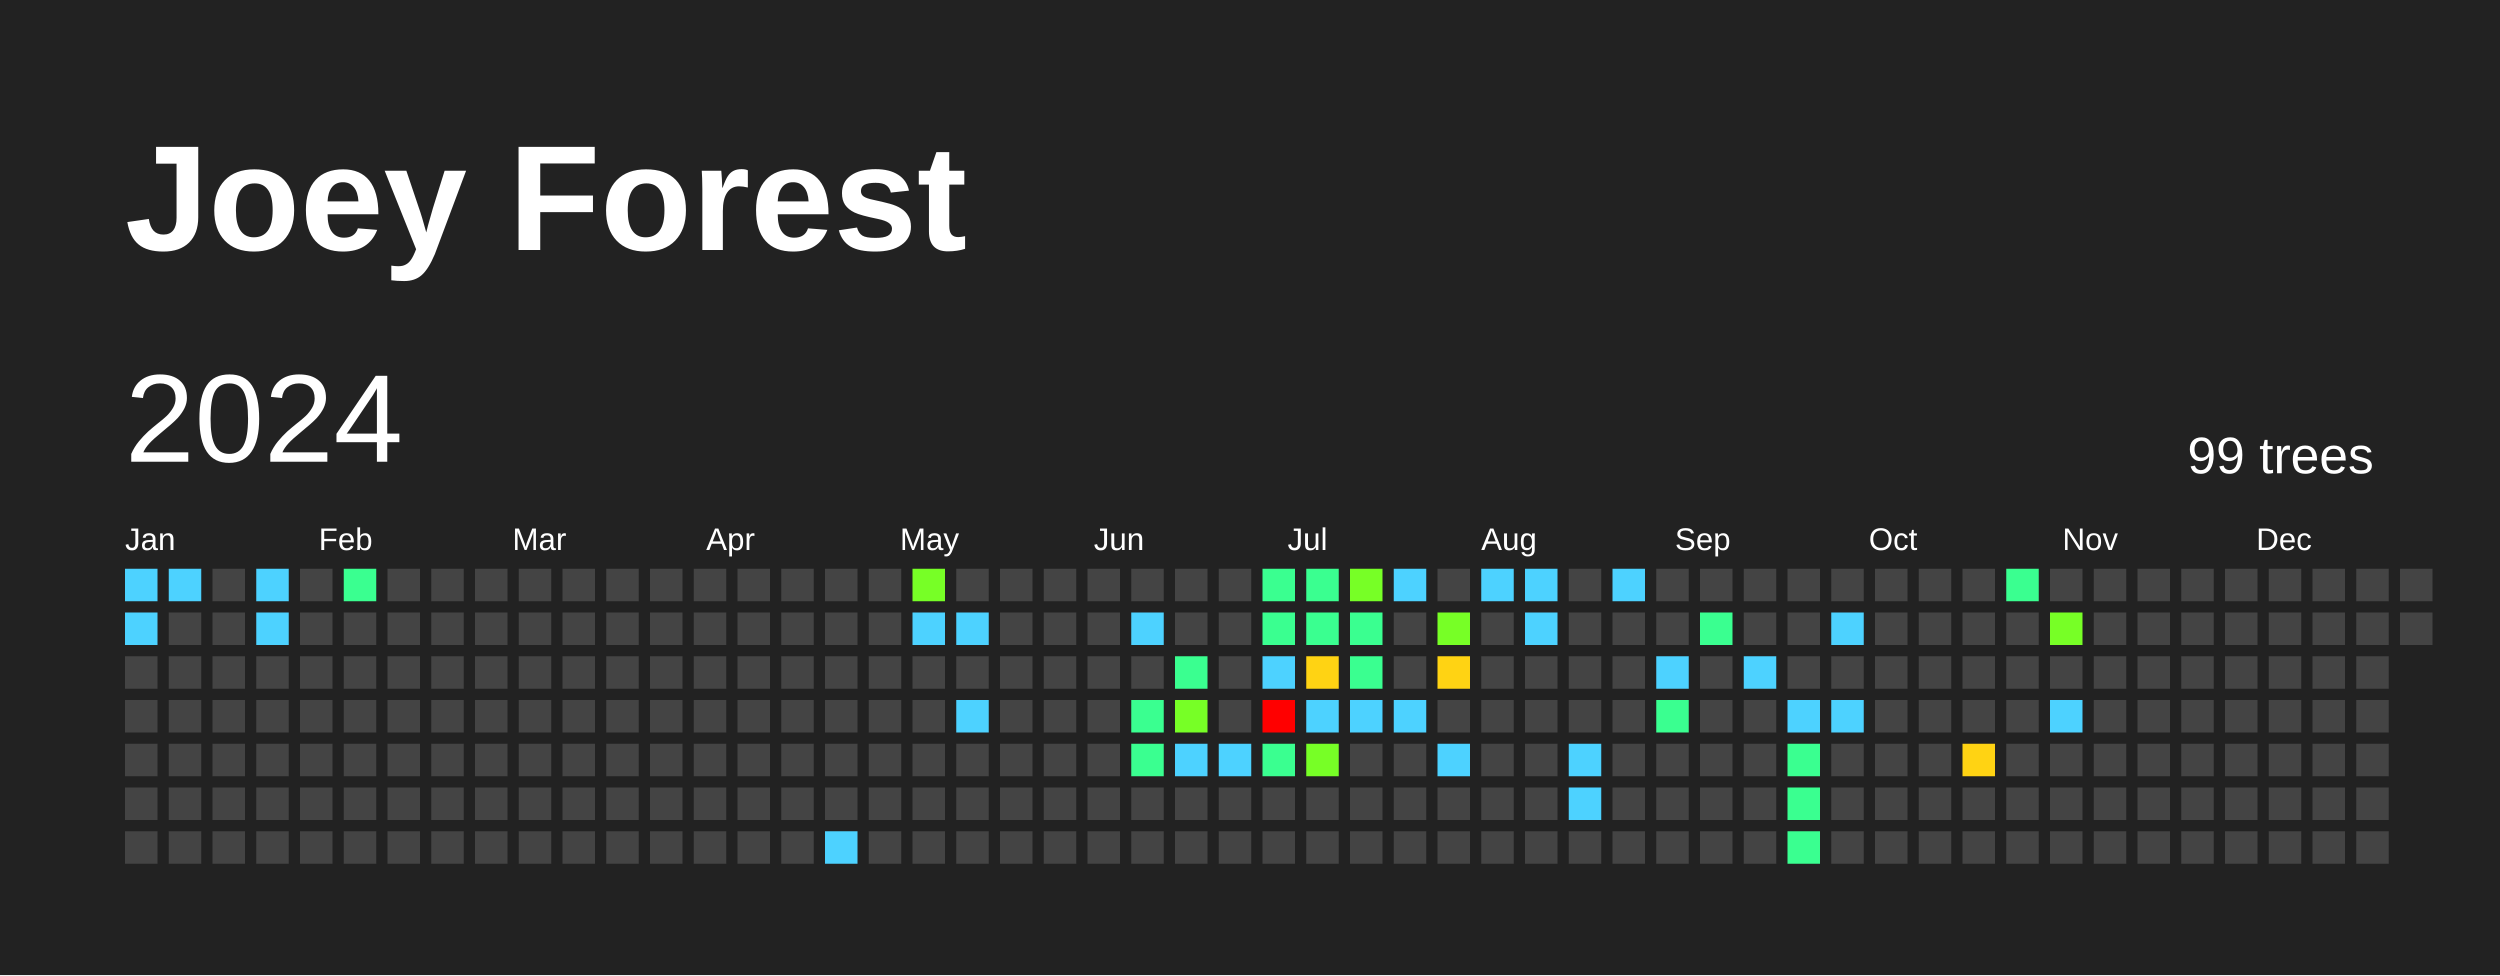
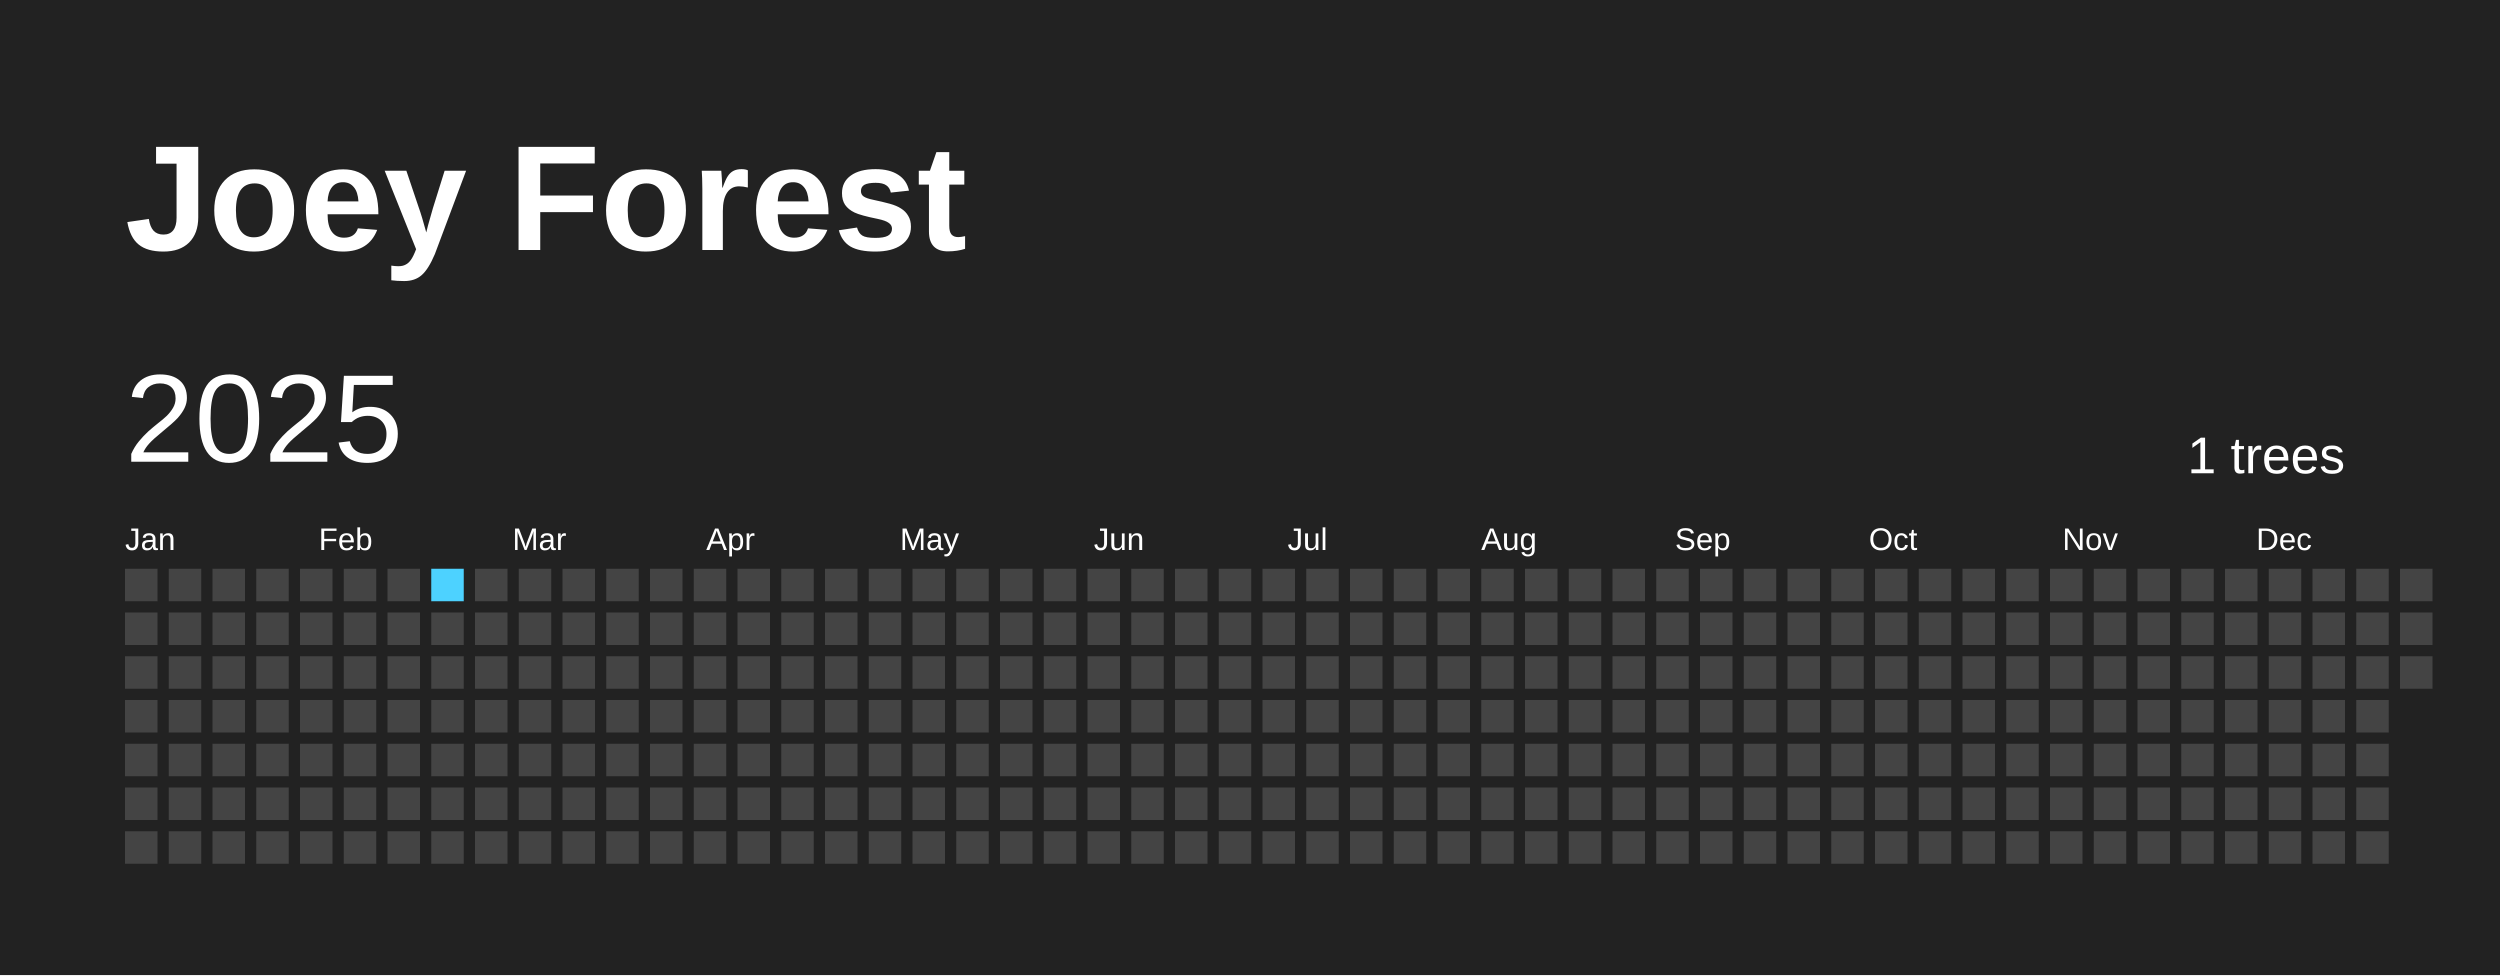
<svg xmlns="http://www.w3.org/2000/svg" baseProfile="full" height="78mm" version="1.1" viewBox="0,0,200,78" width="200mm">
  <defs />
  <rect fill="#222222" height="78" width="200" x="0" y="0" />
  <text fill="#FFFFFF" style="font-size:12px; font-family:Arial; font-weight:bold;" x="10" y="20">Joey Forest</text>
-   <text dominant-baseline="hanging" fill="#FFFFFF" style="font-size:10.0px; font-family:Arial;" x="10" y="30">2024</text>
-   <text dominant-baseline="hanging" fill="#FFFFFF" style="font-size:4.125px; font-family:Arial;" x="175" y="35">99 trees</text>
+   <text dominant-baseline="hanging" fill="#FFFFFF" style="font-size:10.0px; font-family:Arial;" x="10" y="30">2025</text>
+   <text dominant-baseline="hanging" fill="#FFFFFF" style="font-size:4.125px; font-family:Arial;" x="175" y="35">1 trees</text>
  <text fill="#FFFFFF" style="font-size:2.5px; font-family:Arial" x="10.0" y="44">Jan</text>
  <text fill="#FFFFFF" style="font-size:2.5px; font-family:Arial" x="25.5" y="44">Feb</text>
  <text fill="#FFFFFF" style="font-size:2.5px; font-family:Arial" x="41.0" y="44">Mar</text>
  <text fill="#FFFFFF" style="font-size:2.5px; font-family:Arial" x="56.5" y="44">Apr</text>
  <text fill="#FFFFFF" style="font-size:2.5px; font-family:Arial" x="72.0" y="44">May</text>
  <text fill="#FFFFFF" style="font-size:2.5px; font-family:Arial" x="87.5" y="44">Jun</text>
  <text fill="#FFFFFF" style="font-size:2.5px; font-family:Arial" x="103.0" y="44">Jul</text>
  <text fill="#FFFFFF" style="font-size:2.5px; font-family:Arial" x="118.5" y="44">Aug</text>
  <text fill="#FFFFFF" style="font-size:2.5px; font-family:Arial" x="134.0" y="44">Sep</text>
  <text fill="#FFFFFF" style="font-size:2.5px; font-family:Arial" x="149.5" y="44">Oct</text>
  <text fill="#FFFFFF" style="font-size:2.5px; font-family:Arial" x="165.0" y="44">Nov</text>
  <text fill="#FFFFFF" style="font-size:2.5px; font-family:Arial" x="180.5" y="44">Dec</text>
-   <rect fill="#4dd2ff" height="2.6" width="2.6" x="10.0" y="45.5" />
-   <rect fill="#4dd2ff" height="2.6" width="2.6" x="10.0" y="49.0" />
+   <rect fill="#444444" height="2.6" width="2.6" x="10.0" y="45.5" />
+   <rect fill="#444444" height="2.6" width="2.6" x="10.0" y="49.0" />
  <rect fill="#444444" height="2.6" width="2.6" x="10.0" y="52.5" />
  <rect fill="#444444" height="2.6" width="2.6" x="10.0" y="56.0" />
  <rect fill="#444444" height="2.6" width="2.6" x="10.0" y="59.5" />
  <rect fill="#444444" height="2.6" width="2.6" x="10.0" y="63.0" />
  <rect fill="#444444" height="2.6" width="2.6" x="10.0" y="66.5" />
-   <rect fill="#4dd2ff" height="2.6" width="2.6" x="13.5" y="45.5" />
+   <rect fill="#444444" height="2.6" width="2.6" x="13.5" y="45.5" />
  <rect fill="#444444" height="2.6" width="2.6" x="13.5" y="49.0" />
  <rect fill="#444444" height="2.6" width="2.6" x="13.5" y="52.5" />
  <rect fill="#444444" height="2.6" width="2.6" x="13.5" y="56.0" />
  <rect fill="#444444" height="2.6" width="2.6" x="13.5" y="59.5" />
  <rect fill="#444444" height="2.6" width="2.6" x="13.5" y="63.0" />
  <rect fill="#444444" height="2.6" width="2.6" x="13.5" y="66.5" />
  <rect fill="#444444" height="2.6" width="2.6" x="17.0" y="45.5" />
  <rect fill="#444444" height="2.6" width="2.6" x="17.0" y="49.0" />
  <rect fill="#444444" height="2.6" width="2.6" x="17.0" y="52.5" />
  <rect fill="#444444" height="2.6" width="2.6" x="17.0" y="56.0" />
  <rect fill="#444444" height="2.6" width="2.6" x="17.0" y="59.5" />
  <rect fill="#444444" height="2.6" width="2.6" x="17.0" y="63.0" />
  <rect fill="#444444" height="2.6" width="2.6" x="17.0" y="66.5" />
-   <rect fill="#4dd2ff" height="2.6" width="2.6" x="20.5" y="45.5" />
-   <rect fill="#4dd2ff" height="2.6" width="2.6" x="20.5" y="49.0" />
+   <rect fill="#444444" height="2.6" width="2.6" x="20.5" y="45.5" />
+   <rect fill="#444444" height="2.6" width="2.6" x="20.5" y="49.0" />
  <rect fill="#444444" height="2.6" width="2.6" x="20.5" y="52.5" />
  <rect fill="#444444" height="2.6" width="2.6" x="20.5" y="56.0" />
  <rect fill="#444444" height="2.6" width="2.6" x="20.5" y="59.5" />
  <rect fill="#444444" height="2.6" width="2.6" x="20.5" y="63.0" />
  <rect fill="#444444" height="2.6" width="2.6" x="20.5" y="66.5" />
  <rect fill="#444444" height="2.6" width="2.6" x="24.0" y="45.5" />
  <rect fill="#444444" height="2.6" width="2.6" x="24.0" y="49.0" />
  <rect fill="#444444" height="2.6" width="2.6" x="24.0" y="52.5" />
  <rect fill="#444444" height="2.6" width="2.6" x="24.0" y="56.0" />
  <rect fill="#444444" height="2.6" width="2.6" x="24.0" y="59.5" />
  <rect fill="#444444" height="2.6" width="2.6" x="24.0" y="63.0" />
  <rect fill="#444444" height="2.6" width="2.6" x="24.0" y="66.5" />
-   <rect fill="#3aff90" height="2.6" width="2.6" x="27.5" y="45.5" />
+   <rect fill="#444444" height="2.6" width="2.6" x="27.5" y="45.5" />
  <rect fill="#444444" height="2.6" width="2.6" x="27.5" y="49.0" />
  <rect fill="#444444" height="2.6" width="2.6" x="27.5" y="52.5" />
  <rect fill="#444444" height="2.6" width="2.6" x="27.5" y="56.0" />
  <rect fill="#444444" height="2.6" width="2.6" x="27.5" y="59.5" />
  <rect fill="#444444" height="2.6" width="2.6" x="27.5" y="63.0" />
  <rect fill="#444444" height="2.6" width="2.6" x="27.5" y="66.5" />
  <rect fill="#444444" height="2.6" width="2.6" x="31.0" y="45.5" />
  <rect fill="#444444" height="2.6" width="2.6" x="31.0" y="49.0" />
  <rect fill="#444444" height="2.6" width="2.6" x="31.0" y="52.5" />
  <rect fill="#444444" height="2.6" width="2.6" x="31.0" y="56.0" />
  <rect fill="#444444" height="2.6" width="2.6" x="31.0" y="59.5" />
  <rect fill="#444444" height="2.6" width="2.6" x="31.0" y="63.0" />
  <rect fill="#444444" height="2.6" width="2.6" x="31.0" y="66.5" />
-   <rect fill="#444444" height="2.6" width="2.6" x="34.5" y="45.5" />
+   <rect fill="#4DD2FF" height="2.6" width="2.6" x="34.5" y="45.5" />
  <rect fill="#444444" height="2.6" width="2.6" x="34.5" y="49.0" />
  <rect fill="#444444" height="2.6" width="2.6" x="34.5" y="52.5" />
  <rect fill="#444444" height="2.6" width="2.6" x="34.5" y="56.0" />
  <rect fill="#444444" height="2.6" width="2.6" x="34.5" y="59.5" />
  <rect fill="#444444" height="2.6" width="2.6" x="34.5" y="63.0" />
  <rect fill="#444444" height="2.6" width="2.6" x="34.5" y="66.5" />
  <rect fill="#444444" height="2.6" width="2.6" x="38.0" y="45.5" />
  <rect fill="#444444" height="2.6" width="2.6" x="38.0" y="49.0" />
  <rect fill="#444444" height="2.6" width="2.6" x="38.0" y="52.5" />
  <rect fill="#444444" height="2.6" width="2.6" x="38.0" y="56.0" />
  <rect fill="#444444" height="2.6" width="2.6" x="38.0" y="59.5" />
  <rect fill="#444444" height="2.6" width="2.6" x="38.0" y="63.0" />
  <rect fill="#444444" height="2.6" width="2.6" x="38.0" y="66.5" />
  <rect fill="#444444" height="2.6" width="2.6" x="41.5" y="45.5" />
  <rect fill="#444444" height="2.6" width="2.6" x="41.5" y="49.0" />
  <rect fill="#444444" height="2.6" width="2.6" x="41.5" y="52.5" />
  <rect fill="#444444" height="2.6" width="2.6" x="41.5" y="56.0" />
  <rect fill="#444444" height="2.6" width="2.6" x="41.5" y="59.5" />
  <rect fill="#444444" height="2.6" width="2.6" x="41.5" y="63.0" />
  <rect fill="#444444" height="2.6" width="2.6" x="41.5" y="66.5" />
  <rect fill="#444444" height="2.6" width="2.6" x="45.0" y="45.5" />
  <rect fill="#444444" height="2.6" width="2.6" x="45.0" y="49.0" />
  <rect fill="#444444" height="2.6" width="2.6" x="45.0" y="52.5" />
  <rect fill="#444444" height="2.6" width="2.6" x="45.0" y="56.0" />
  <rect fill="#444444" height="2.6" width="2.6" x="45.0" y="59.5" />
  <rect fill="#444444" height="2.6" width="2.6" x="45.0" y="63.0" />
  <rect fill="#444444" height="2.6" width="2.6" x="45.0" y="66.5" />
  <rect fill="#444444" height="2.6" width="2.6" x="48.5" y="45.5" />
  <rect fill="#444444" height="2.6" width="2.6" x="48.5" y="49.0" />
  <rect fill="#444444" height="2.6" width="2.6" x="48.5" y="52.5" />
  <rect fill="#444444" height="2.6" width="2.6" x="48.5" y="56.0" />
  <rect fill="#444444" height="2.6" width="2.6" x="48.5" y="59.5" />
  <rect fill="#444444" height="2.6" width="2.6" x="48.5" y="63.0" />
  <rect fill="#444444" height="2.6" width="2.6" x="48.5" y="66.5" />
  <rect fill="#444444" height="2.6" width="2.6" x="52.0" y="45.5" />
  <rect fill="#444444" height="2.6" width="2.6" x="52.0" y="49.0" />
  <rect fill="#444444" height="2.6" width="2.6" x="52.0" y="52.5" />
  <rect fill="#444444" height="2.6" width="2.6" x="52.0" y="56.0" />
  <rect fill="#444444" height="2.6" width="2.6" x="52.0" y="59.5" />
  <rect fill="#444444" height="2.6" width="2.6" x="52.0" y="63.0" />
  <rect fill="#444444" height="2.6" width="2.6" x="52.0" y="66.5" />
  <rect fill="#444444" height="2.6" width="2.6" x="55.5" y="45.5" />
  <rect fill="#444444" height="2.6" width="2.6" x="55.5" y="49.0" />
  <rect fill="#444444" height="2.6" width="2.6" x="55.5" y="52.5" />
  <rect fill="#444444" height="2.6" width="2.6" x="55.5" y="56.0" />
  <rect fill="#444444" height="2.6" width="2.6" x="55.5" y="59.5" />
  <rect fill="#444444" height="2.6" width="2.6" x="55.5" y="63.0" />
  <rect fill="#444444" height="2.6" width="2.6" x="55.5" y="66.5" />
  <rect fill="#444444" height="2.6" width="2.6" x="59.0" y="45.5" />
  <rect fill="#444444" height="2.6" width="2.6" x="59.0" y="49.0" />
  <rect fill="#444444" height="2.6" width="2.6" x="59.0" y="52.5" />
  <rect fill="#444444" height="2.6" width="2.6" x="59.0" y="56.0" />
  <rect fill="#444444" height="2.6" width="2.6" x="59.0" y="59.5" />
  <rect fill="#444444" height="2.6" width="2.6" x="59.0" y="63.0" />
  <rect fill="#444444" height="2.6" width="2.6" x="59.0" y="66.5" />
  <rect fill="#444444" height="2.6" width="2.6" x="62.5" y="45.5" />
  <rect fill="#444444" height="2.6" width="2.6" x="62.5" y="49.0" />
  <rect fill="#444444" height="2.6" width="2.6" x="62.5" y="52.5" />
  <rect fill="#444444" height="2.6" width="2.6" x="62.5" y="56.0" />
  <rect fill="#444444" height="2.6" width="2.6" x="62.5" y="59.5" />
  <rect fill="#444444" height="2.6" width="2.6" x="62.5" y="63.0" />
  <rect fill="#444444" height="2.6" width="2.6" x="62.5" y="66.5" />
  <rect fill="#444444" height="2.6" width="2.6" x="66.0" y="45.5" />
  <rect fill="#444444" height="2.6" width="2.6" x="66.0" y="49.0" />
  <rect fill="#444444" height="2.6" width="2.6" x="66.0" y="52.5" />
  <rect fill="#444444" height="2.6" width="2.6" x="66.0" y="56.0" />
  <rect fill="#444444" height="2.6" width="2.6" x="66.0" y="59.5" />
  <rect fill="#444444" height="2.6" width="2.6" x="66.0" y="63.0" />
-   <rect fill="#4dd2ff" height="2.6" width="2.6" x="66.0" y="66.5" />
+   <rect fill="#444444" height="2.6" width="2.6" x="66.0" y="66.5" />
  <rect fill="#444444" height="2.6" width="2.6" x="69.5" y="45.5" />
  <rect fill="#444444" height="2.6" width="2.6" x="69.5" y="49.0" />
  <rect fill="#444444" height="2.6" width="2.6" x="69.5" y="52.5" />
  <rect fill="#444444" height="2.6" width="2.6" x="69.5" y="56.0" />
  <rect fill="#444444" height="2.6" width="2.6" x="69.5" y="59.5" />
  <rect fill="#444444" height="2.6" width="2.6" x="69.5" y="63.0" />
  <rect fill="#444444" height="2.6" width="2.6" x="69.5" y="66.5" />
-   <rect fill="#77ff26" height="2.6" width="2.6" x="73.0" y="45.5" />
-   <rect fill="#4dd2ff" height="2.6" width="2.6" x="73.0" y="49.0" />
+   <rect fill="#444444" height="2.6" width="2.6" x="73.0" y="45.5" />
+   <rect fill="#444444" height="2.6" width="2.6" x="73.0" y="49.0" />
  <rect fill="#444444" height="2.6" width="2.6" x="73.0" y="52.5" />
  <rect fill="#444444" height="2.6" width="2.6" x="73.0" y="56.0" />
  <rect fill="#444444" height="2.6" width="2.6" x="73.0" y="59.5" />
  <rect fill="#444444" height="2.6" width="2.6" x="73.0" y="63.0" />
  <rect fill="#444444" height="2.6" width="2.6" x="73.0" y="66.5" />
  <rect fill="#444444" height="2.6" width="2.6" x="76.5" y="45.5" />
-   <rect fill="#4dd2ff" height="2.6" width="2.6" x="76.5" y="49.0" />
+   <rect fill="#444444" height="2.6" width="2.6" x="76.5" y="49.0" />
  <rect fill="#444444" height="2.6" width="2.6" x="76.5" y="52.5" />
-   <rect fill="#4dd2ff" height="2.6" width="2.6" x="76.5" y="56.0" />
+   <rect fill="#444444" height="2.6" width="2.6" x="76.5" y="56.0" />
  <rect fill="#444444" height="2.6" width="2.6" x="76.5" y="59.5" />
  <rect fill="#444444" height="2.6" width="2.6" x="76.5" y="63.0" />
  <rect fill="#444444" height="2.6" width="2.6" x="76.5" y="66.5" />
  <rect fill="#444444" height="2.6" width="2.6" x="80.0" y="45.5" />
  <rect fill="#444444" height="2.6" width="2.6" x="80.0" y="49.0" />
  <rect fill="#444444" height="2.6" width="2.6" x="80.0" y="52.5" />
  <rect fill="#444444" height="2.6" width="2.6" x="80.0" y="56.0" />
  <rect fill="#444444" height="2.6" width="2.6" x="80.0" y="59.5" />
  <rect fill="#444444" height="2.6" width="2.6" x="80.0" y="63.0" />
  <rect fill="#444444" height="2.6" width="2.6" x="80.0" y="66.5" />
  <rect fill="#444444" height="2.6" width="2.6" x="83.5" y="45.5" />
  <rect fill="#444444" height="2.6" width="2.6" x="83.5" y="49.0" />
  <rect fill="#444444" height="2.6" width="2.6" x="83.5" y="52.5" />
  <rect fill="#444444" height="2.6" width="2.6" x="83.5" y="56.0" />
  <rect fill="#444444" height="2.6" width="2.6" x="83.5" y="59.5" />
  <rect fill="#444444" height="2.6" width="2.6" x="83.5" y="63.0" />
  <rect fill="#444444" height="2.6" width="2.6" x="83.5" y="66.5" />
  <rect fill="#444444" height="2.6" width="2.6" x="87.0" y="45.5" />
  <rect fill="#444444" height="2.6" width="2.6" x="87.0" y="49.0" />
  <rect fill="#444444" height="2.6" width="2.6" x="87.0" y="52.5" />
  <rect fill="#444444" height="2.6" width="2.6" x="87.0" y="56.0" />
  <rect fill="#444444" height="2.6" width="2.6" x="87.0" y="59.5" />
  <rect fill="#444444" height="2.6" width="2.6" x="87.0" y="63.0" />
  <rect fill="#444444" height="2.6" width="2.6" x="87.0" y="66.5" />
  <rect fill="#444444" height="2.6" width="2.6" x="90.5" y="45.5" />
-   <rect fill="#4dd2ff" height="2.6" width="2.6" x="90.5" y="49.0" />
+   <rect fill="#444444" height="2.6" width="2.6" x="90.5" y="49.0" />
  <rect fill="#444444" height="2.6" width="2.6" x="90.5" y="52.5" />
-   <rect fill="#3aff90" height="2.6" width="2.6" x="90.5" y="56.0" />
-   <rect fill="#3aff90" height="2.6" width="2.6" x="90.5" y="59.5" />
+   <rect fill="#444444" height="2.6" width="2.6" x="90.5" y="56.0" />
+   <rect fill="#444444" height="2.6" width="2.6" x="90.5" y="59.5" />
  <rect fill="#444444" height="2.6" width="2.6" x="90.5" y="63.0" />
  <rect fill="#444444" height="2.6" width="2.6" x="90.5" y="66.5" />
  <rect fill="#444444" height="2.6" width="2.6" x="94.0" y="45.5" />
  <rect fill="#444444" height="2.6" width="2.6" x="94.0" y="49.0" />
-   <rect fill="#3aff90" height="2.6" width="2.6" x="94.0" y="52.5" />
-   <rect fill="#77ff26" height="2.6" width="2.6" x="94.0" y="56.0" />
-   <rect fill="#4dd2ff" height="2.6" width="2.6" x="94.0" y="59.5" />
+   <rect fill="#444444" height="2.6" width="2.6" x="94.0" y="52.5" />
+   <rect fill="#444444" height="2.6" width="2.6" x="94.0" y="56.0" />
+   <rect fill="#444444" height="2.6" width="2.6" x="94.0" y="59.5" />
  <rect fill="#444444" height="2.6" width="2.6" x="94.0" y="63.0" />
  <rect fill="#444444" height="2.6" width="2.6" x="94.0" y="66.5" />
  <rect fill="#444444" height="2.6" width="2.6" x="97.5" y="45.5" />
  <rect fill="#444444" height="2.6" width="2.6" x="97.5" y="49.0" />
  <rect fill="#444444" height="2.6" width="2.6" x="97.5" y="52.5" />
  <rect fill="#444444" height="2.6" width="2.6" x="97.5" y="56.0" />
-   <rect fill="#4dd2ff" height="2.6" width="2.6" x="97.5" y="59.5" />
+   <rect fill="#444444" height="2.6" width="2.6" x="97.5" y="59.5" />
  <rect fill="#444444" height="2.6" width="2.6" x="97.5" y="63.0" />
  <rect fill="#444444" height="2.6" width="2.6" x="97.5" y="66.5" />
-   <rect fill="#3aff90" height="2.6" width="2.6" x="101.0" y="45.5" />
-   <rect fill="#3aff90" height="2.6" width="2.6" x="101.0" y="49.0" />
-   <rect fill="#4dd2ff" height="2.6" width="2.6" x="101.0" y="52.5" />
-   <rect fill="red" height="2.6" width="2.6" x="101.0" y="56.0" />
-   <rect fill="#3aff90" height="2.6" width="2.6" x="101.0" y="59.5" />
+   <rect fill="#444444" height="2.6" width="2.6" x="101.0" y="45.5" />
+   <rect fill="#444444" height="2.6" width="2.6" x="101.0" y="49.0" />
+   <rect fill="#444444" height="2.6" width="2.6" x="101.0" y="52.5" />
+   <rect fill="#444444" height="2.6" width="2.6" x="101.0" y="56.0" />
+   <rect fill="#444444" height="2.6" width="2.6" x="101.0" y="59.5" />
  <rect fill="#444444" height="2.6" width="2.6" x="101.0" y="63.0" />
  <rect fill="#444444" height="2.6" width="2.6" x="101.0" y="66.5" />
-   <rect fill="#3aff90" height="2.6" width="2.6" x="104.5" y="45.5" />
-   <rect fill="#3aff90" height="2.6" width="2.6" x="104.5" y="49.0" />
-   <rect fill="#ffd313" height="2.6" width="2.6" x="104.5" y="52.5" />
-   <rect fill="#4dd2ff" height="2.6" width="2.6" x="104.5" y="56.0" />
-   <rect fill="#77ff26" height="2.6" width="2.6" x="104.5" y="59.5" />
+   <rect fill="#444444" height="2.6" width="2.6" x="104.5" y="45.5" />
+   <rect fill="#444444" height="2.6" width="2.6" x="104.5" y="49.0" />
+   <rect fill="#444444" height="2.6" width="2.6" x="104.5" y="52.5" />
+   <rect fill="#444444" height="2.6" width="2.6" x="104.5" y="56.0" />
+   <rect fill="#444444" height="2.6" width="2.6" x="104.5" y="59.5" />
  <rect fill="#444444" height="2.6" width="2.6" x="104.5" y="63.0" />
  <rect fill="#444444" height="2.6" width="2.6" x="104.5" y="66.5" />
-   <rect fill="#77ff26" height="2.6" width="2.6" x="108.0" y="45.5" />
-   <rect fill="#3aff90" height="2.6" width="2.6" x="108.0" y="49.0" />
-   <rect fill="#3aff90" height="2.6" width="2.6" x="108.0" y="52.5" />
-   <rect fill="#4dd2ff" height="2.6" width="2.6" x="108.0" y="56.0" />
+   <rect fill="#444444" height="2.6" width="2.6" x="108.0" y="45.5" />
+   <rect fill="#444444" height="2.6" width="2.6" x="108.0" y="49.0" />
+   <rect fill="#444444" height="2.6" width="2.6" x="108.0" y="52.5" />
+   <rect fill="#444444" height="2.6" width="2.6" x="108.0" y="56.0" />
  <rect fill="#444444" height="2.6" width="2.6" x="108.0" y="59.5" />
  <rect fill="#444444" height="2.6" width="2.6" x="108.0" y="63.0" />
  <rect fill="#444444" height="2.6" width="2.6" x="108.0" y="66.5" />
-   <rect fill="#4dd2ff" height="2.6" width="2.6" x="111.5" y="45.5" />
+   <rect fill="#444444" height="2.6" width="2.6" x="111.5" y="45.5" />
  <rect fill="#444444" height="2.6" width="2.6" x="111.5" y="49.0" />
  <rect fill="#444444" height="2.6" width="2.6" x="111.5" y="52.5" />
-   <rect fill="#4dd2ff" height="2.6" width="2.6" x="111.5" y="56.0" />
+   <rect fill="#444444" height="2.6" width="2.6" x="111.5" y="56.0" />
  <rect fill="#444444" height="2.6" width="2.6" x="111.5" y="59.5" />
  <rect fill="#444444" height="2.6" width="2.6" x="111.5" y="63.0" />
  <rect fill="#444444" height="2.6" width="2.6" x="111.5" y="66.5" />
  <rect fill="#444444" height="2.6" width="2.6" x="115.0" y="45.5" />
-   <rect fill="#77ff26" height="2.6" width="2.6" x="115.0" y="49.0" />
-   <rect fill="#ffd313" height="2.6" width="2.6" x="115.0" y="52.5" />
+   <rect fill="#444444" height="2.6" width="2.6" x="115.0" y="49.0" />
+   <rect fill="#444444" height="2.6" width="2.6" x="115.0" y="52.5" />
  <rect fill="#444444" height="2.6" width="2.6" x="115.0" y="56.0" />
-   <rect fill="#4dd2ff" height="2.6" width="2.6" x="115.0" y="59.5" />
+   <rect fill="#444444" height="2.6" width="2.6" x="115.0" y="59.5" />
  <rect fill="#444444" height="2.6" width="2.6" x="115.0" y="63.0" />
  <rect fill="#444444" height="2.6" width="2.6" x="115.0" y="66.5" />
-   <rect fill="#4dd2ff" height="2.6" width="2.6" x="118.5" y="45.5" />
+   <rect fill="#444444" height="2.6" width="2.6" x="118.5" y="45.5" />
  <rect fill="#444444" height="2.6" width="2.6" x="118.5" y="49.0" />
  <rect fill="#444444" height="2.6" width="2.6" x="118.5" y="52.5" />
  <rect fill="#444444" height="2.6" width="2.6" x="118.5" y="56.0" />
  <rect fill="#444444" height="2.6" width="2.6" x="118.5" y="59.5" />
  <rect fill="#444444" height="2.6" width="2.6" x="118.5" y="63.0" />
  <rect fill="#444444" height="2.6" width="2.6" x="118.5" y="66.5" />
-   <rect fill="#4dd2ff" height="2.6" width="2.6" x="122.0" y="45.5" />
-   <rect fill="#4dd2ff" height="2.6" width="2.6" x="122.0" y="49.0" />
+   <rect fill="#444444" height="2.6" width="2.6" x="122.0" y="45.5" />
+   <rect fill="#444444" height="2.6" width="2.6" x="122.0" y="49.0" />
  <rect fill="#444444" height="2.6" width="2.6" x="122.0" y="52.5" />
  <rect fill="#444444" height="2.6" width="2.6" x="122.0" y="56.0" />
  <rect fill="#444444" height="2.6" width="2.6" x="122.0" y="59.5" />
  <rect fill="#444444" height="2.6" width="2.6" x="122.0" y="63.0" />
  <rect fill="#444444" height="2.6" width="2.6" x="122.0" y="66.5" />
  <rect fill="#444444" height="2.6" width="2.6" x="125.5" y="45.5" />
  <rect fill="#444444" height="2.6" width="2.6" x="125.5" y="49.0" />
  <rect fill="#444444" height="2.6" width="2.6" x="125.5" y="52.5" />
  <rect fill="#444444" height="2.6" width="2.6" x="125.5" y="56.0" />
-   <rect fill="#4dd2ff" height="2.6" width="2.6" x="125.5" y="59.5" />
-   <rect fill="#4dd2ff" height="2.6" width="2.6" x="125.5" y="63.0" />
+   <rect fill="#444444" height="2.6" width="2.6" x="125.5" y="59.5" />
+   <rect fill="#444444" height="2.6" width="2.6" x="125.5" y="63.0" />
  <rect fill="#444444" height="2.6" width="2.6" x="125.5" y="66.5" />
-   <rect fill="#4dd2ff" height="2.6" width="2.6" x="129.0" y="45.5" />
+   <rect fill="#444444" height="2.6" width="2.6" x="129.0" y="45.5" />
  <rect fill="#444444" height="2.6" width="2.6" x="129.0" y="49.0" />
  <rect fill="#444444" height="2.6" width="2.6" x="129.0" y="52.5" />
  <rect fill="#444444" height="2.6" width="2.6" x="129.0" y="56.0" />
  <rect fill="#444444" height="2.6" width="2.6" x="129.0" y="59.5" />
  <rect fill="#444444" height="2.6" width="2.6" x="129.0" y="63.0" />
  <rect fill="#444444" height="2.6" width="2.6" x="129.0" y="66.5" />
  <rect fill="#444444" height="2.6" width="2.6" x="132.5" y="45.5" />
  <rect fill="#444444" height="2.6" width="2.6" x="132.5" y="49.0" />
-   <rect fill="#4dd2ff" height="2.6" width="2.6" x="132.5" y="52.5" />
-   <rect fill="#3aff90" height="2.6" width="2.6" x="132.5" y="56.0" />
+   <rect fill="#444444" height="2.6" width="2.6" x="132.5" y="52.5" />
+   <rect fill="#444444" height="2.6" width="2.6" x="132.5" y="56.0" />
  <rect fill="#444444" height="2.6" width="2.6" x="132.5" y="59.5" />
  <rect fill="#444444" height="2.6" width="2.6" x="132.5" y="63.0" />
  <rect fill="#444444" height="2.6" width="2.6" x="132.5" y="66.5" />
  <rect fill="#444444" height="2.6" width="2.6" x="136.0" y="45.5" />
-   <rect fill="#3aff90" height="2.6" width="2.6" x="136.0" y="49.0" />
+   <rect fill="#444444" height="2.6" width="2.6" x="136.0" y="49.0" />
  <rect fill="#444444" height="2.6" width="2.6" x="136.0" y="52.5" />
  <rect fill="#444444" height="2.6" width="2.6" x="136.0" y="56.0" />
  <rect fill="#444444" height="2.6" width="2.6" x="136.0" y="59.5" />
  <rect fill="#444444" height="2.6" width="2.6" x="136.0" y="63.0" />
  <rect fill="#444444" height="2.6" width="2.6" x="136.0" y="66.5" />
  <rect fill="#444444" height="2.6" width="2.6" x="139.5" y="45.5" />
  <rect fill="#444444" height="2.6" width="2.6" x="139.5" y="49.0" />
-   <rect fill="#4dd2ff" height="2.6" width="2.6" x="139.5" y="52.5" />
+   <rect fill="#444444" height="2.6" width="2.6" x="139.5" y="52.5" />
  <rect fill="#444444" height="2.6" width="2.6" x="139.5" y="56.0" />
  <rect fill="#444444" height="2.6" width="2.6" x="139.5" y="59.5" />
  <rect fill="#444444" height="2.6" width="2.6" x="139.5" y="63.0" />
  <rect fill="#444444" height="2.6" width="2.6" x="139.5" y="66.5" />
  <rect fill="#444444" height="2.6" width="2.6" x="143.0" y="45.5" />
  <rect fill="#444444" height="2.6" width="2.6" x="143.0" y="49.0" />
  <rect fill="#444444" height="2.6" width="2.6" x="143.0" y="52.5" />
-   <rect fill="#4dd2ff" height="2.6" width="2.6" x="143.0" y="56.0" />
-   <rect fill="#3aff90" height="2.6" width="2.6" x="143.0" y="59.5" />
-   <rect fill="#3aff90" height="2.6" width="2.6" x="143.0" y="63.0" />
-   <rect fill="#3aff90" height="2.6" width="2.6" x="143.0" y="66.5" />
+   <rect fill="#444444" height="2.6" width="2.6" x="143.0" y="56.0" />
+   <rect fill="#444444" height="2.6" width="2.6" x="143.0" y="59.5" />
+   <rect fill="#444444" height="2.6" width="2.6" x="143.0" y="63.0" />
+   <rect fill="#444444" height="2.6" width="2.6" x="143.0" y="66.5" />
  <rect fill="#444444" height="2.6" width="2.6" x="146.5" y="45.5" />
-   <rect fill="#4dd2ff" height="2.6" width="2.6" x="146.5" y="49.0" />
+   <rect fill="#444444" height="2.6" width="2.6" x="146.5" y="49.0" />
  <rect fill="#444444" height="2.6" width="2.6" x="146.5" y="52.5" />
-   <rect fill="#4dd2ff" height="2.6" width="2.6" x="146.5" y="56.0" />
+   <rect fill="#444444" height="2.6" width="2.6" x="146.5" y="56.0" />
  <rect fill="#444444" height="2.6" width="2.6" x="146.5" y="59.5" />
  <rect fill="#444444" height="2.6" width="2.6" x="146.5" y="63.0" />
  <rect fill="#444444" height="2.6" width="2.6" x="146.5" y="66.5" />
  <rect fill="#444444" height="2.6" width="2.6" x="150.0" y="45.5" />
  <rect fill="#444444" height="2.6" width="2.6" x="150.0" y="49.0" />
  <rect fill="#444444" height="2.6" width="2.6" x="150.0" y="52.5" />
  <rect fill="#444444" height="2.6" width="2.6" x="150.0" y="56.0" />
  <rect fill="#444444" height="2.6" width="2.6" x="150.0" y="59.5" />
  <rect fill="#444444" height="2.6" width="2.6" x="150.0" y="63.0" />
  <rect fill="#444444" height="2.6" width="2.6" x="150.0" y="66.5" />
  <rect fill="#444444" height="2.6" width="2.6" x="153.5" y="45.5" />
  <rect fill="#444444" height="2.6" width="2.6" x="153.5" y="49.0" />
  <rect fill="#444444" height="2.6" width="2.6" x="153.5" y="52.5" />
  <rect fill="#444444" height="2.6" width="2.6" x="153.5" y="56.0" />
  <rect fill="#444444" height="2.6" width="2.6" x="153.5" y="59.5" />
  <rect fill="#444444" height="2.6" width="2.6" x="153.5" y="63.0" />
  <rect fill="#444444" height="2.6" width="2.6" x="153.5" y="66.5" />
  <rect fill="#444444" height="2.6" width="2.6" x="157.0" y="45.5" />
  <rect fill="#444444" height="2.6" width="2.6" x="157.0" y="49.0" />
  <rect fill="#444444" height="2.6" width="2.6" x="157.0" y="52.5" />
  <rect fill="#444444" height="2.6" width="2.6" x="157.0" y="56.0" />
-   <rect fill="#ffd313" height="2.6" width="2.6" x="157.0" y="59.5" />
+   <rect fill="#444444" height="2.6" width="2.6" x="157.0" y="59.5" />
  <rect fill="#444444" height="2.6" width="2.6" x="157.0" y="63.0" />
  <rect fill="#444444" height="2.6" width="2.6" x="157.0" y="66.5" />
-   <rect fill="#3aff90" height="2.6" width="2.6" x="160.5" y="45.5" />
+   <rect fill="#444444" height="2.6" width="2.6" x="160.5" y="45.5" />
  <rect fill="#444444" height="2.6" width="2.6" x="160.5" y="49.0" />
  <rect fill="#444444" height="2.6" width="2.6" x="160.5" y="52.5" />
  <rect fill="#444444" height="2.6" width="2.6" x="160.5" y="56.0" />
  <rect fill="#444444" height="2.6" width="2.6" x="160.5" y="59.5" />
  <rect fill="#444444" height="2.6" width="2.6" x="160.5" y="63.0" />
  <rect fill="#444444" height="2.6" width="2.6" x="160.5" y="66.5" />
  <rect fill="#444444" height="2.6" width="2.6" x="164.0" y="45.5" />
-   <rect fill="#77ff26" height="2.6" width="2.6" x="164.0" y="49.0" />
+   <rect fill="#444444" height="2.6" width="2.6" x="164.0" y="49.0" />
  <rect fill="#444444" height="2.6" width="2.6" x="164.0" y="52.5" />
-   <rect fill="#4dd2ff" height="2.6" width="2.6" x="164.0" y="56.0" />
+   <rect fill="#444444" height="2.6" width="2.6" x="164.0" y="56.0" />
  <rect fill="#444444" height="2.6" width="2.6" x="164.0" y="59.5" />
  <rect fill="#444444" height="2.6" width="2.6" x="164.0" y="63.0" />
  <rect fill="#444444" height="2.6" width="2.6" x="164.0" y="66.5" />
  <rect fill="#444444" height="2.6" width="2.6" x="167.5" y="45.5" />
  <rect fill="#444444" height="2.6" width="2.6" x="167.5" y="49.0" />
  <rect fill="#444444" height="2.6" width="2.6" x="167.5" y="52.5" />
  <rect fill="#444444" height="2.6" width="2.6" x="167.5" y="56.0" />
  <rect fill="#444444" height="2.6" width="2.6" x="167.5" y="59.5" />
  <rect fill="#444444" height="2.6" width="2.6" x="167.5" y="63.0" />
  <rect fill="#444444" height="2.6" width="2.6" x="167.5" y="66.5" />
  <rect fill="#444444" height="2.6" width="2.6" x="171.0" y="45.5" />
  <rect fill="#444444" height="2.6" width="2.6" x="171.0" y="49.0" />
  <rect fill="#444444" height="2.6" width="2.6" x="171.0" y="52.5" />
  <rect fill="#444444" height="2.6" width="2.6" x="171.0" y="56.0" />
  <rect fill="#444444" height="2.6" width="2.6" x="171.0" y="59.5" />
  <rect fill="#444444" height="2.6" width="2.6" x="171.0" y="63.0" />
  <rect fill="#444444" height="2.6" width="2.6" x="171.0" y="66.5" />
  <rect fill="#444444" height="2.6" width="2.6" x="174.5" y="45.5" />
  <rect fill="#444444" height="2.6" width="2.6" x="174.5" y="49.0" />
  <rect fill="#444444" height="2.6" width="2.6" x="174.5" y="52.5" />
  <rect fill="#444444" height="2.6" width="2.6" x="174.5" y="56.0" />
  <rect fill="#444444" height="2.6" width="2.6" x="174.5" y="59.5" />
  <rect fill="#444444" height="2.6" width="2.6" x="174.5" y="63.0" />
  <rect fill="#444444" height="2.6" width="2.6" x="174.5" y="66.5" />
  <rect fill="#444444" height="2.6" width="2.6" x="178.0" y="45.5" />
  <rect fill="#444444" height="2.6" width="2.6" x="178.0" y="49.0" />
  <rect fill="#444444" height="2.6" width="2.6" x="178.0" y="52.5" />
  <rect fill="#444444" height="2.6" width="2.6" x="178.0" y="56.0" />
  <rect fill="#444444" height="2.6" width="2.6" x="178.0" y="59.5" />
  <rect fill="#444444" height="2.6" width="2.6" x="178.0" y="63.0" />
  <rect fill="#444444" height="2.6" width="2.6" x="178.0" y="66.5" />
  <rect fill="#444444" height="2.6" width="2.6" x="181.5" y="45.5" />
  <rect fill="#444444" height="2.6" width="2.6" x="181.5" y="49.0" />
  <rect fill="#444444" height="2.6" width="2.6" x="181.5" y="52.5" />
  <rect fill="#444444" height="2.6" width="2.6" x="181.5" y="56.0" />
  <rect fill="#444444" height="2.6" width="2.6" x="181.5" y="59.5" />
  <rect fill="#444444" height="2.6" width="2.6" x="181.5" y="63.0" />
  <rect fill="#444444" height="2.6" width="2.6" x="181.5" y="66.5" />
  <rect fill="#444444" height="2.6" width="2.6" x="185.0" y="45.5" />
  <rect fill="#444444" height="2.6" width="2.6" x="185.0" y="49.0" />
  <rect fill="#444444" height="2.6" width="2.6" x="185.0" y="52.5" />
  <rect fill="#444444" height="2.6" width="2.6" x="185.0" y="56.0" />
  <rect fill="#444444" height="2.6" width="2.6" x="185.0" y="59.5" />
  <rect fill="#444444" height="2.6" width="2.6" x="185.0" y="63.0" />
  <rect fill="#444444" height="2.6" width="2.6" x="185.0" y="66.5" />
  <rect fill="#444444" height="2.6" width="2.6" x="188.5" y="45.5" />
  <rect fill="#444444" height="2.6" width="2.6" x="188.5" y="49.0" />
  <rect fill="#444444" height="2.6" width="2.6" x="188.5" y="52.5" />
  <rect fill="#444444" height="2.6" width="2.6" x="188.5" y="56.0" />
  <rect fill="#444444" height="2.6" width="2.6" x="188.5" y="59.5" />
  <rect fill="#444444" height="2.6" width="2.6" x="188.5" y="63.0" />
  <rect fill="#444444" height="2.6" width="2.6" x="188.5" y="66.5" />
  <rect fill="#444444" height="2.6" width="2.6" x="192.0" y="45.5" />
  <rect fill="#444444" height="2.6" width="2.6" x="192.0" y="49.0" />
+   <rect fill="#444444" height="2.6" width="2.6" x="192.0" y="52.5" />
</svg>
